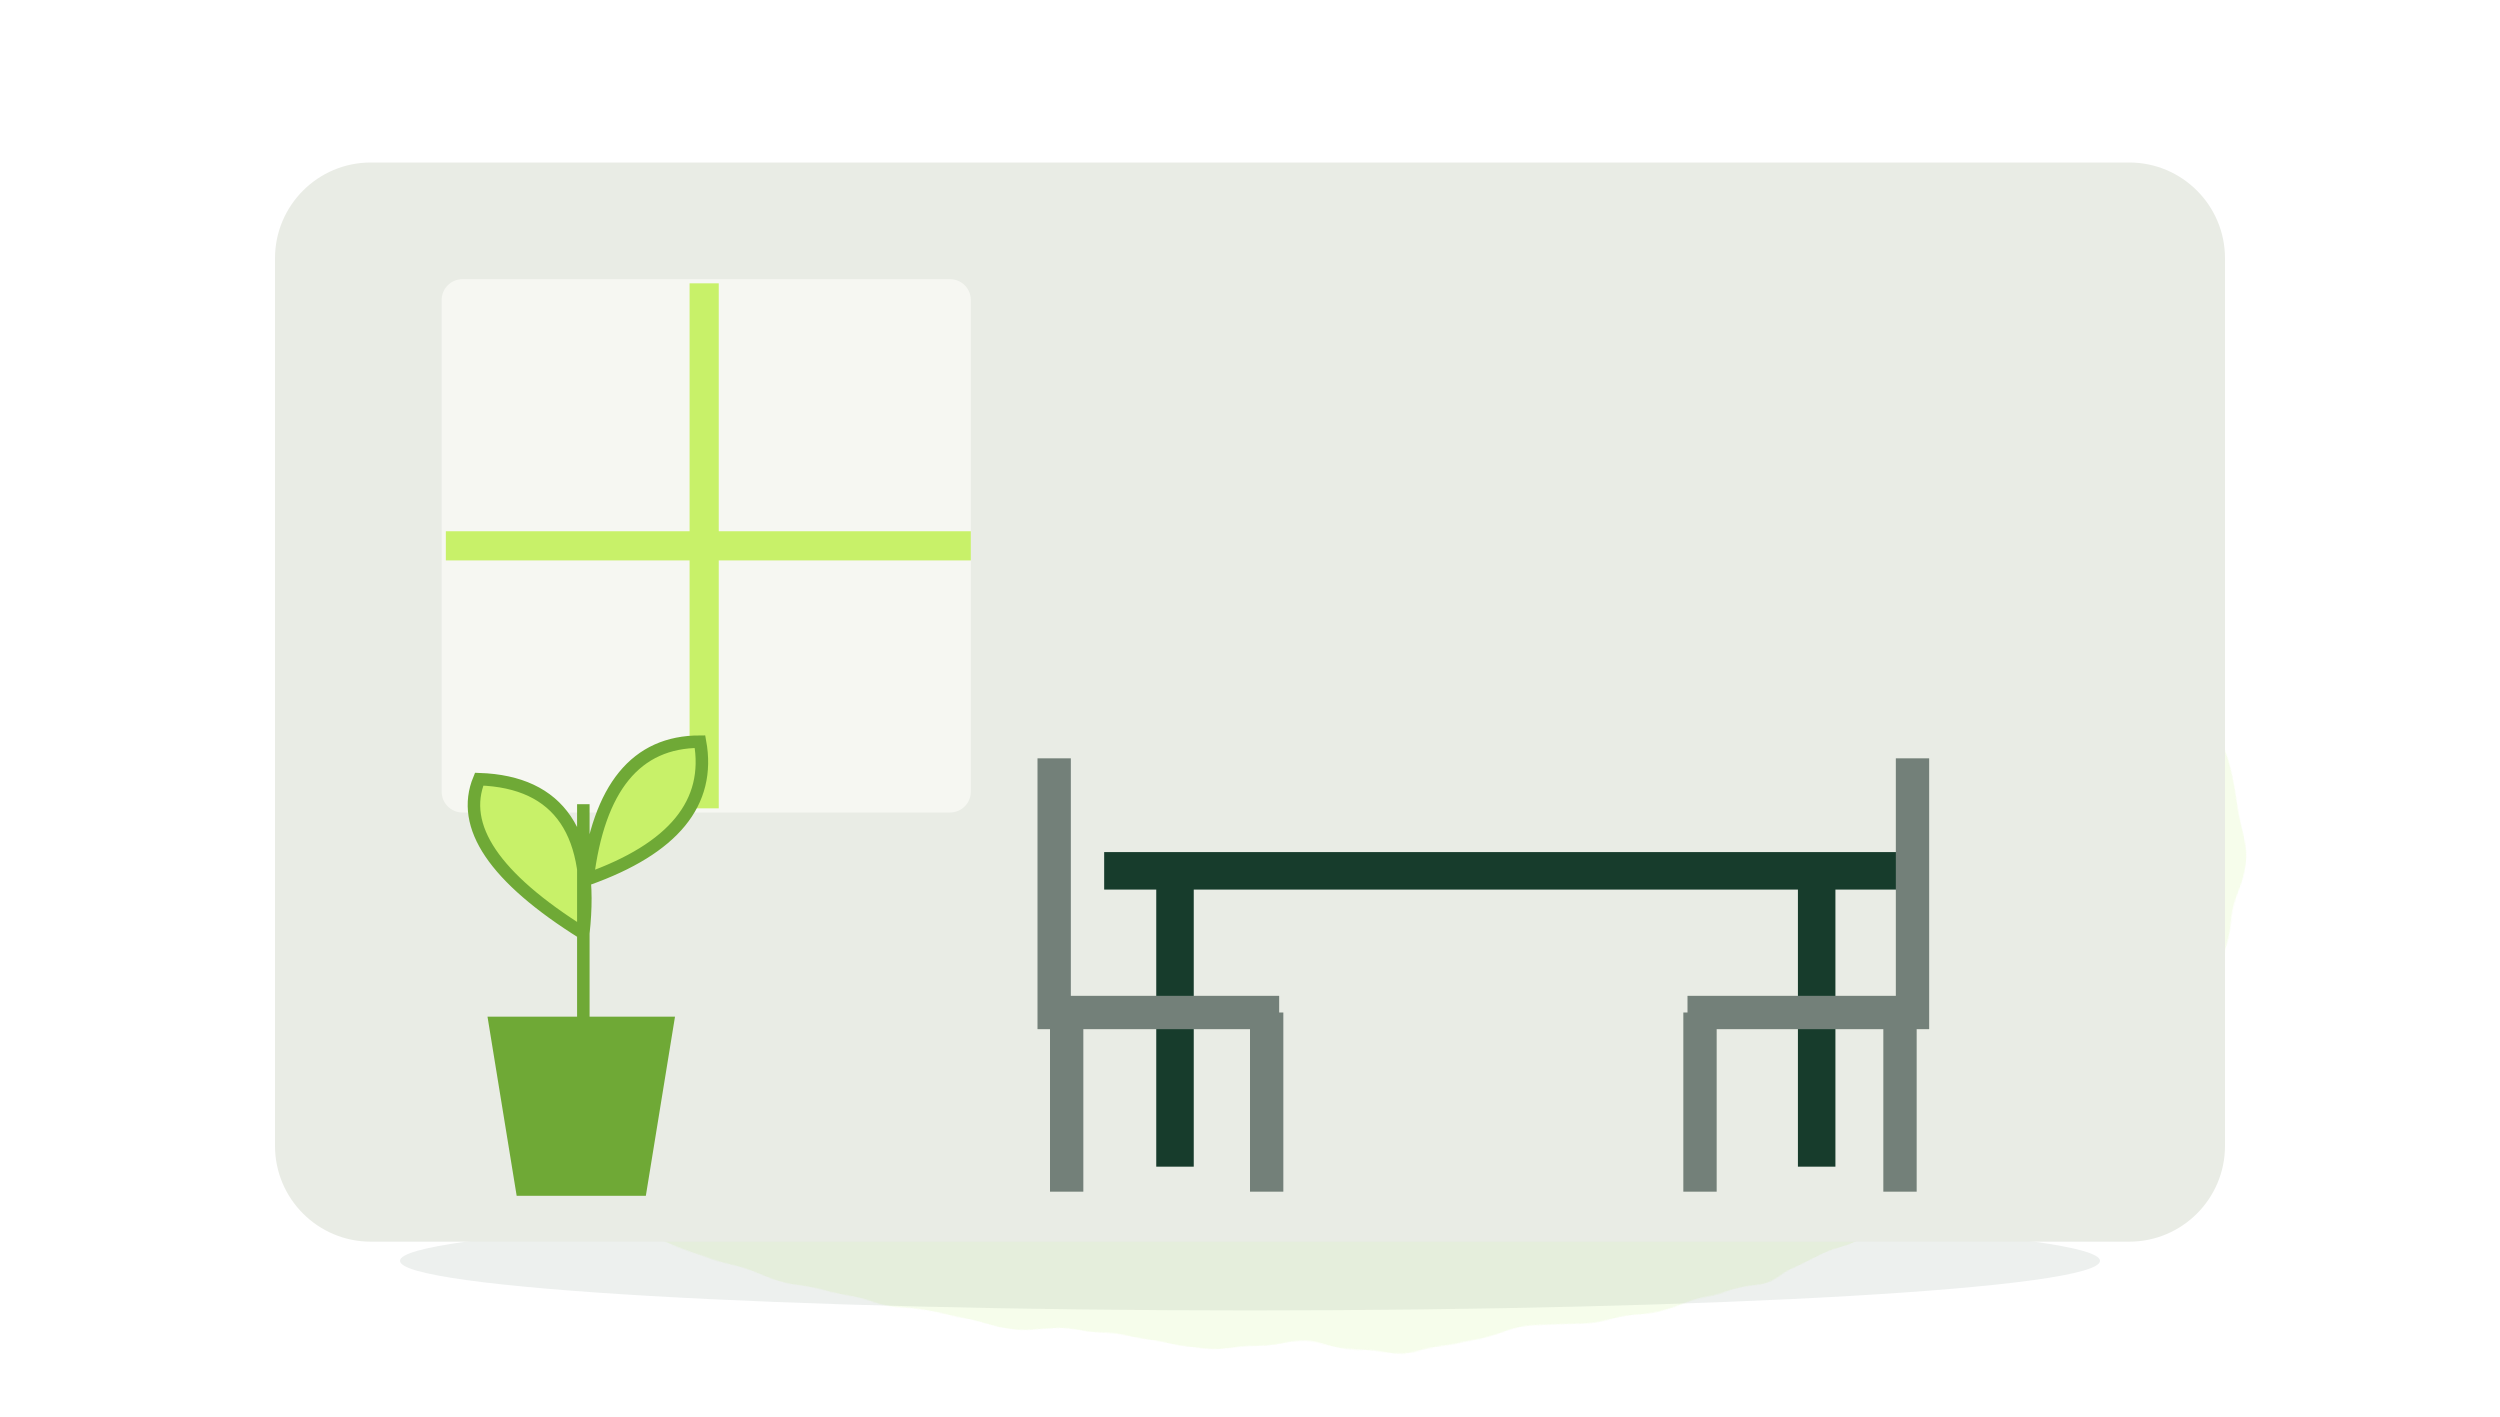
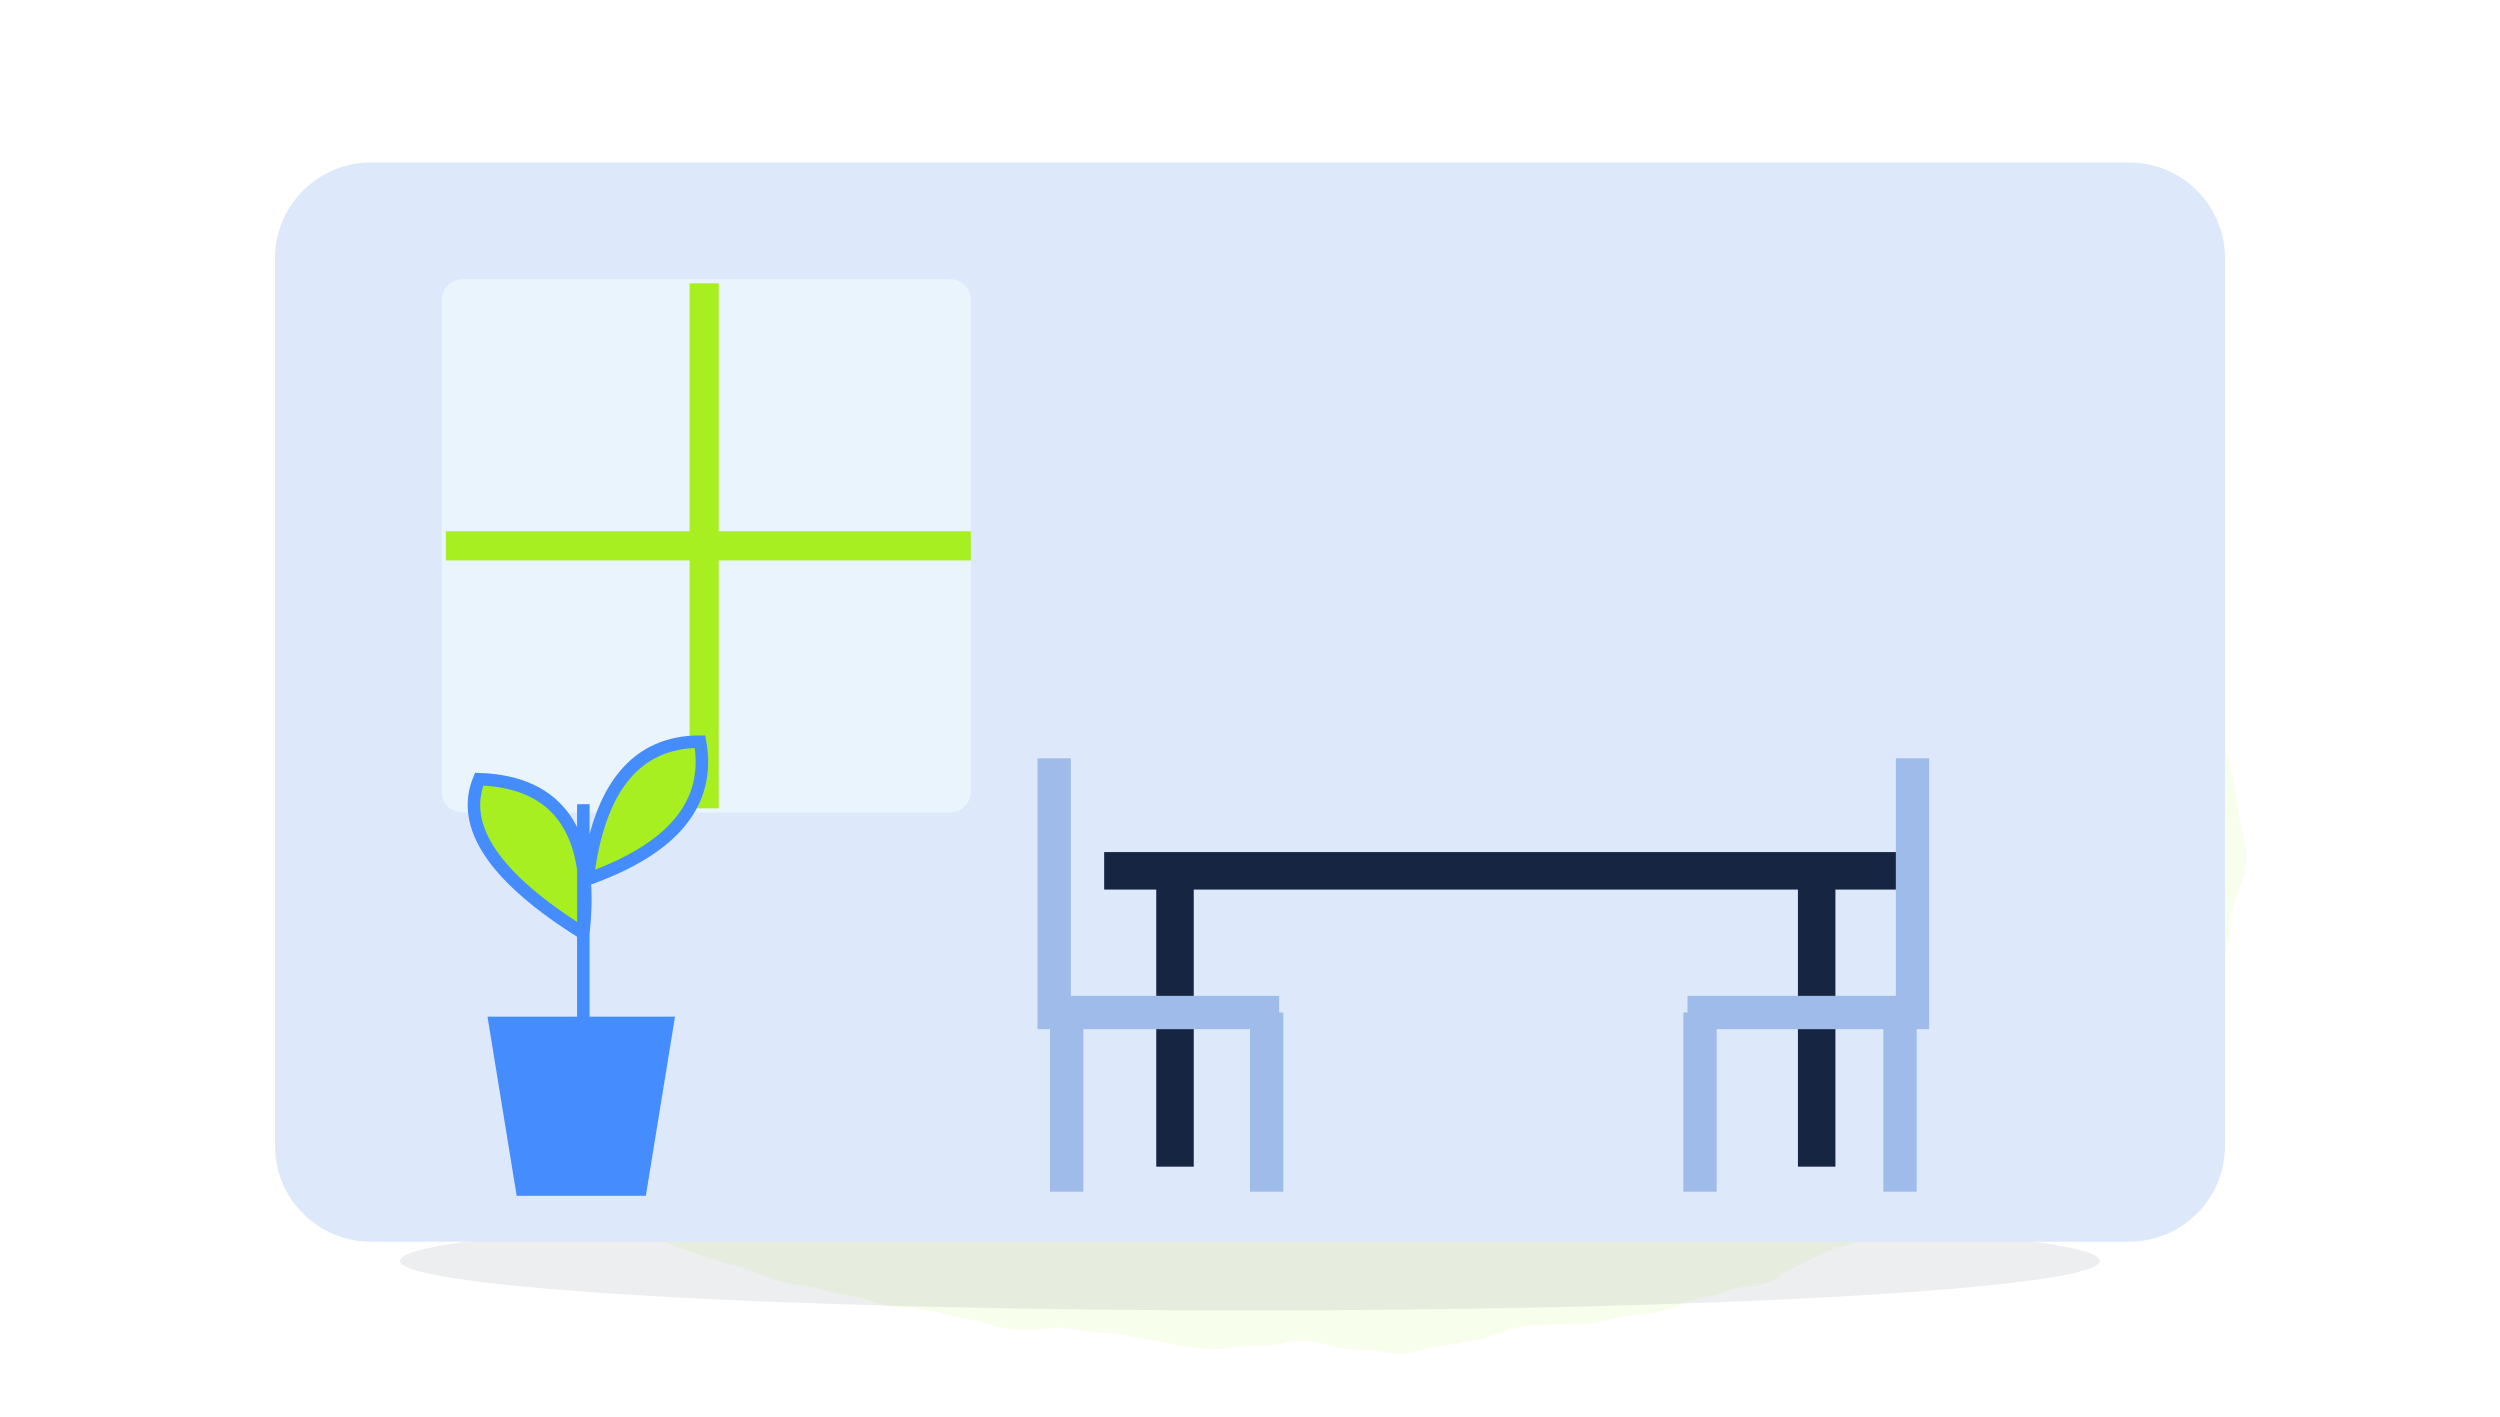
<svg xmlns="http://www.w3.org/2000/svg" width="600" height="340" viewBox="0 0 600 340" aria-hidden="true">
  <defs>
    <filter id="wash">
      <feTurbulence type="fractalNoise" baseFrequency=".025" numOctaves="3" seed="12" />
      <feDisplacementMap in="SourceGraphic" scale="9" />
    </filter>
  </defs>
-   <ellipse cx="306.0" cy="207.4" rx="234.0" ry="115.6" fill="#F2FCE2" opacity=".7" filter="url(#wash)" />
-   <ellipse cx="300.0" cy="302.6" rx="204" ry="11.9" fill="#173C2C" opacity=".08" />
-   <rect x="66" y="39" width="468" height="259" rx="23" fill="#E9ECE5" />
-   <rect x="106" y="67" width="127" height="128" rx="5" fill="#F6F7F2" />
-   <path d="M169 68v126m-62-63h126" stroke="#C8F169" stroke-width="7" />
-   <path d="M265 209h192m-175 0v71m154-71v71" stroke="#173C2C" stroke-width="9" />
-   <path d="M253 182v61h54m-51 0v43m48-43v43m155-104v61h-54m51 0v43m-48-43v43" fill="none" stroke="#738079" stroke-width="8" />
-   <path d="M140 250v-57m0 31q-32-20-25-37 29 1 25 37m1-13q4-33 27-33 4 22-27 33" fill="#C8F169" stroke="#6FA936" stroke-width="3" />
-   <path d="M117 244h45l-7 43h-31z" fill="#6FA936" />
+   <ellipse cx="306.0" cy="207.4" rx="234.0" ry="115.6" fill="#F4FDE3" opacity=".7" filter="url(#wash)" />
+   <ellipse cx="300.0" cy="302.6" rx="204" ry="11.9" fill="#162542" opacity=".08" />
+   <rect x="66" y="39" width="468" height="259" rx="23" fill="#DDE9FB" />
+   <rect x="106" y="67" width="127" height="128" rx="5" fill="#EAF4FD" />
+   <path d="M169 68v126m-62-63h126" stroke="#A7EF21" stroke-width="7" />
+   <path d="M265 209h192m-175 0v71m154-71v71" stroke="#162542" stroke-width="9" />
+   <path d="M253 182v61h54m-51 0v43m48-43v43m155-104v61h-54m51 0v43m-48-43v43" fill="none" stroke="#9EBBE9" stroke-width="8" />
+   <path d="M140 250v-57m0 31q-32-20-25-37 29 1 25 37m1-13q4-33 27-33 4 22-27 33" fill="#A7EF21" stroke="#458CFF" stroke-width="3" />
+   <path d="M117 244h45l-7 43h-31z" fill="#458CFF" />
</svg>
